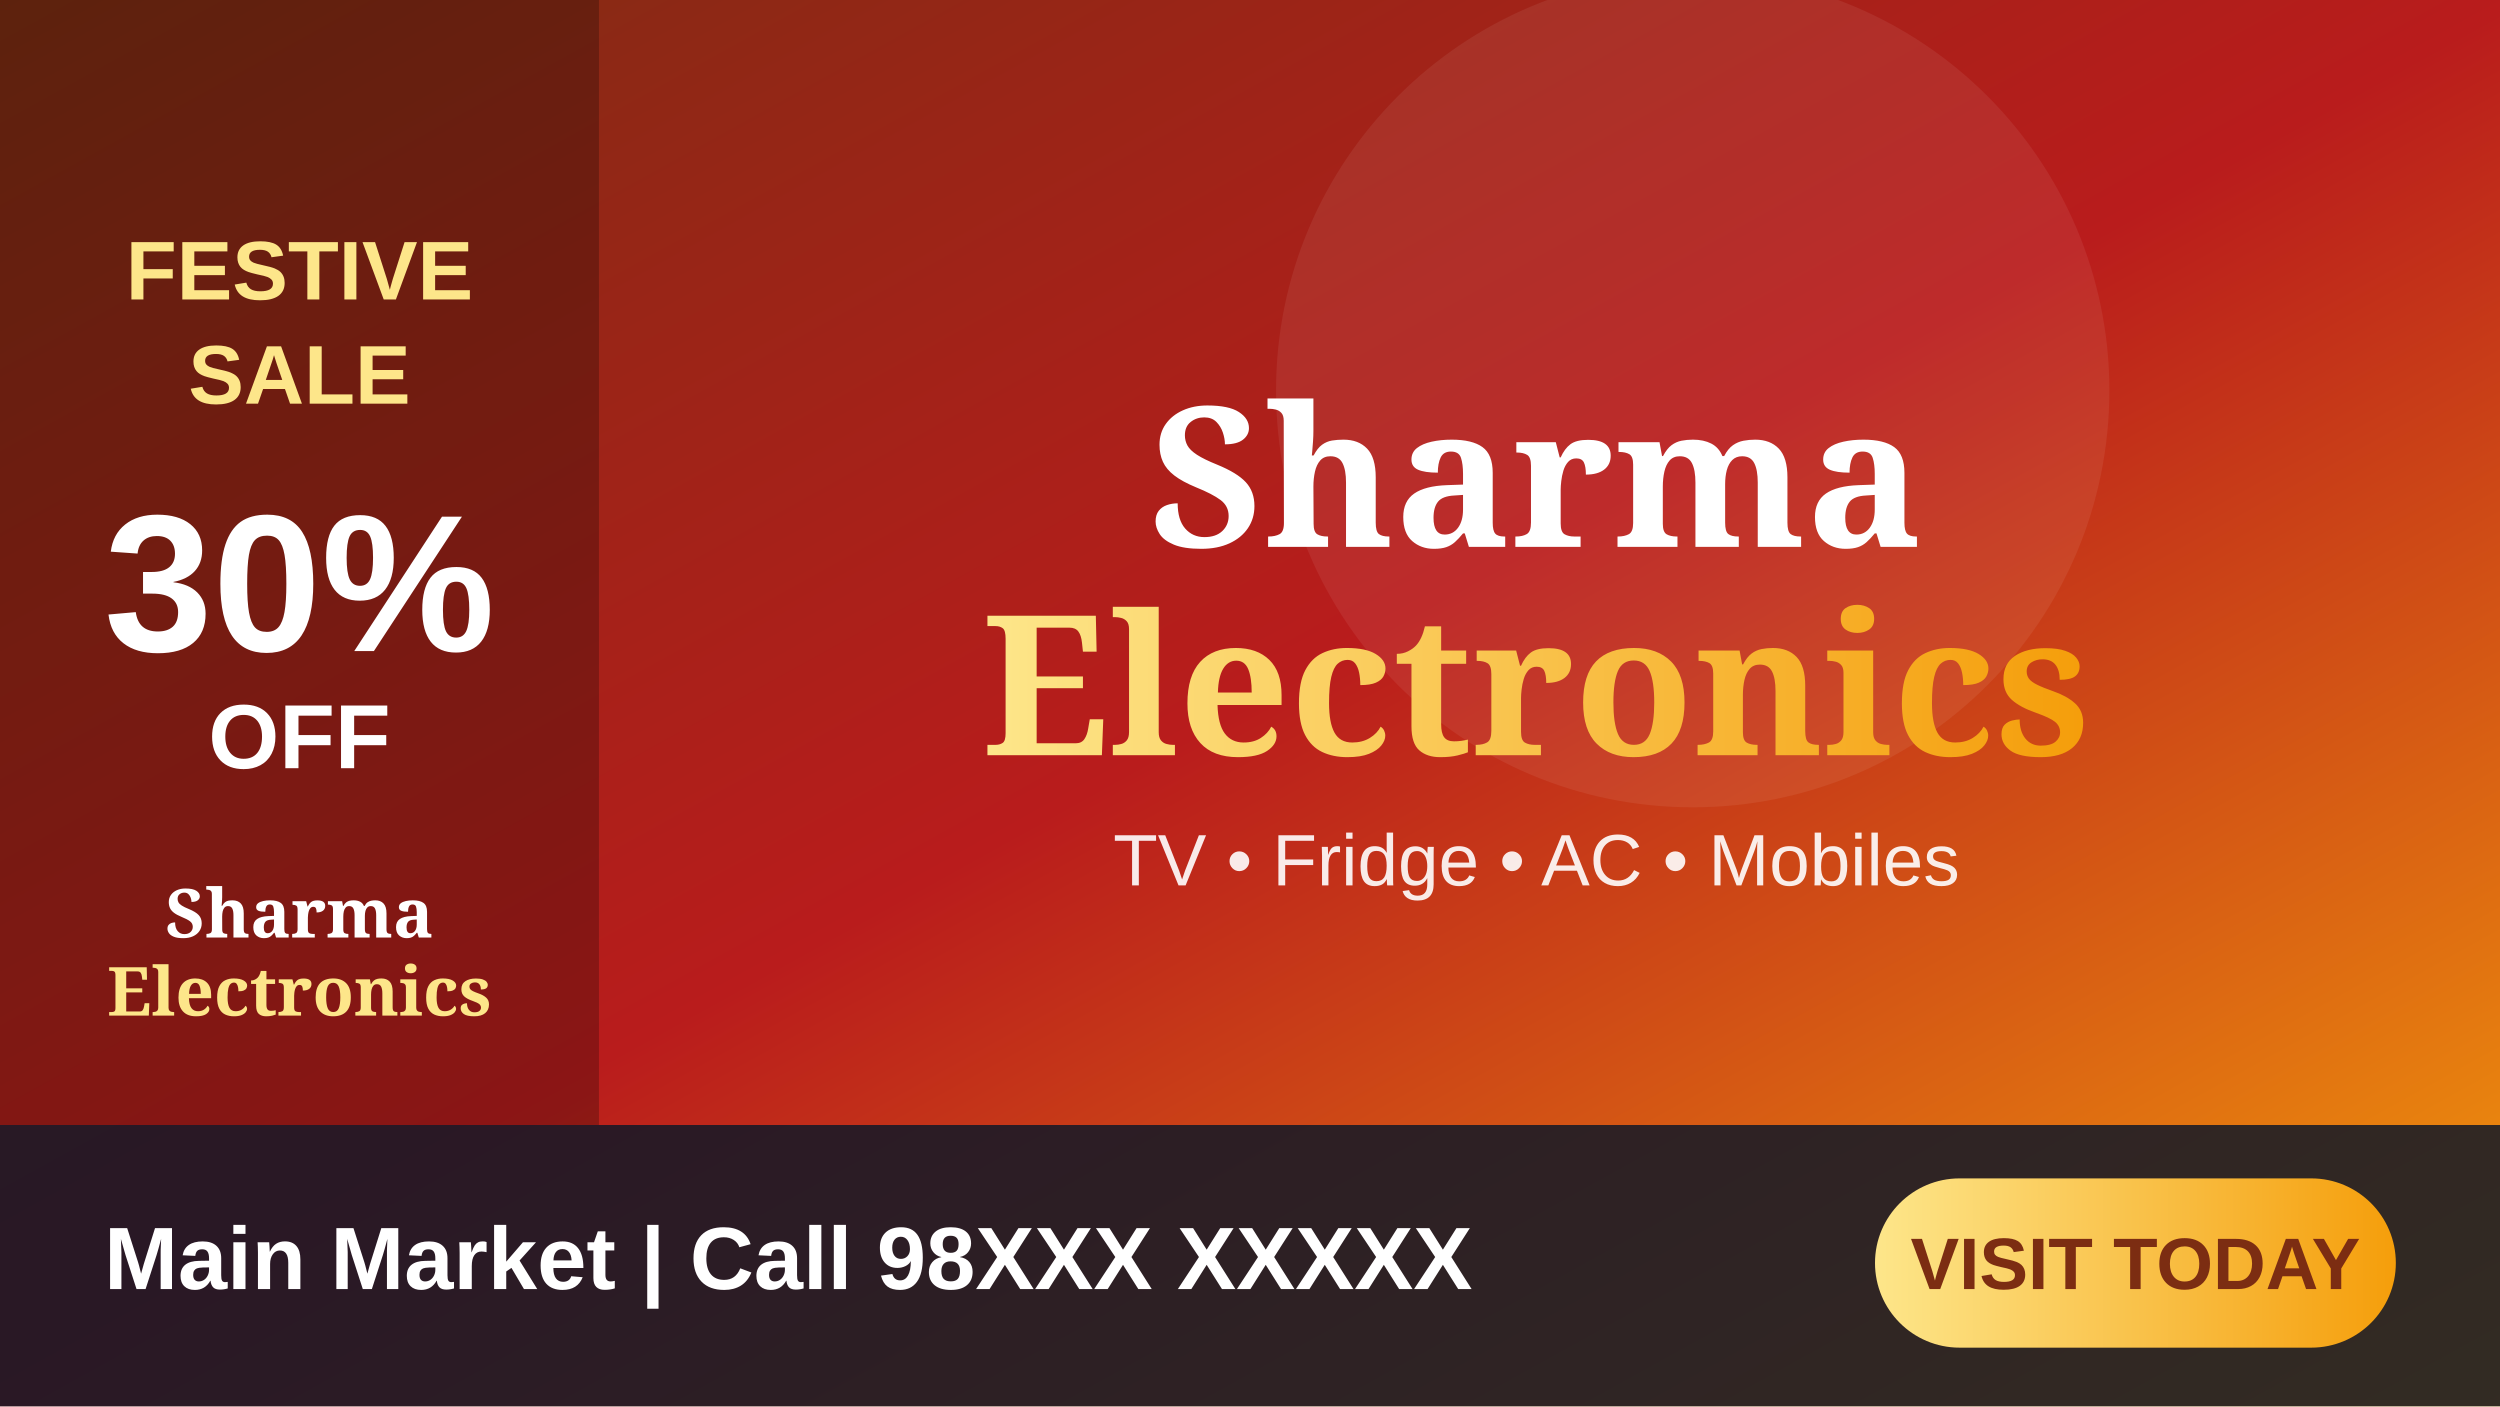
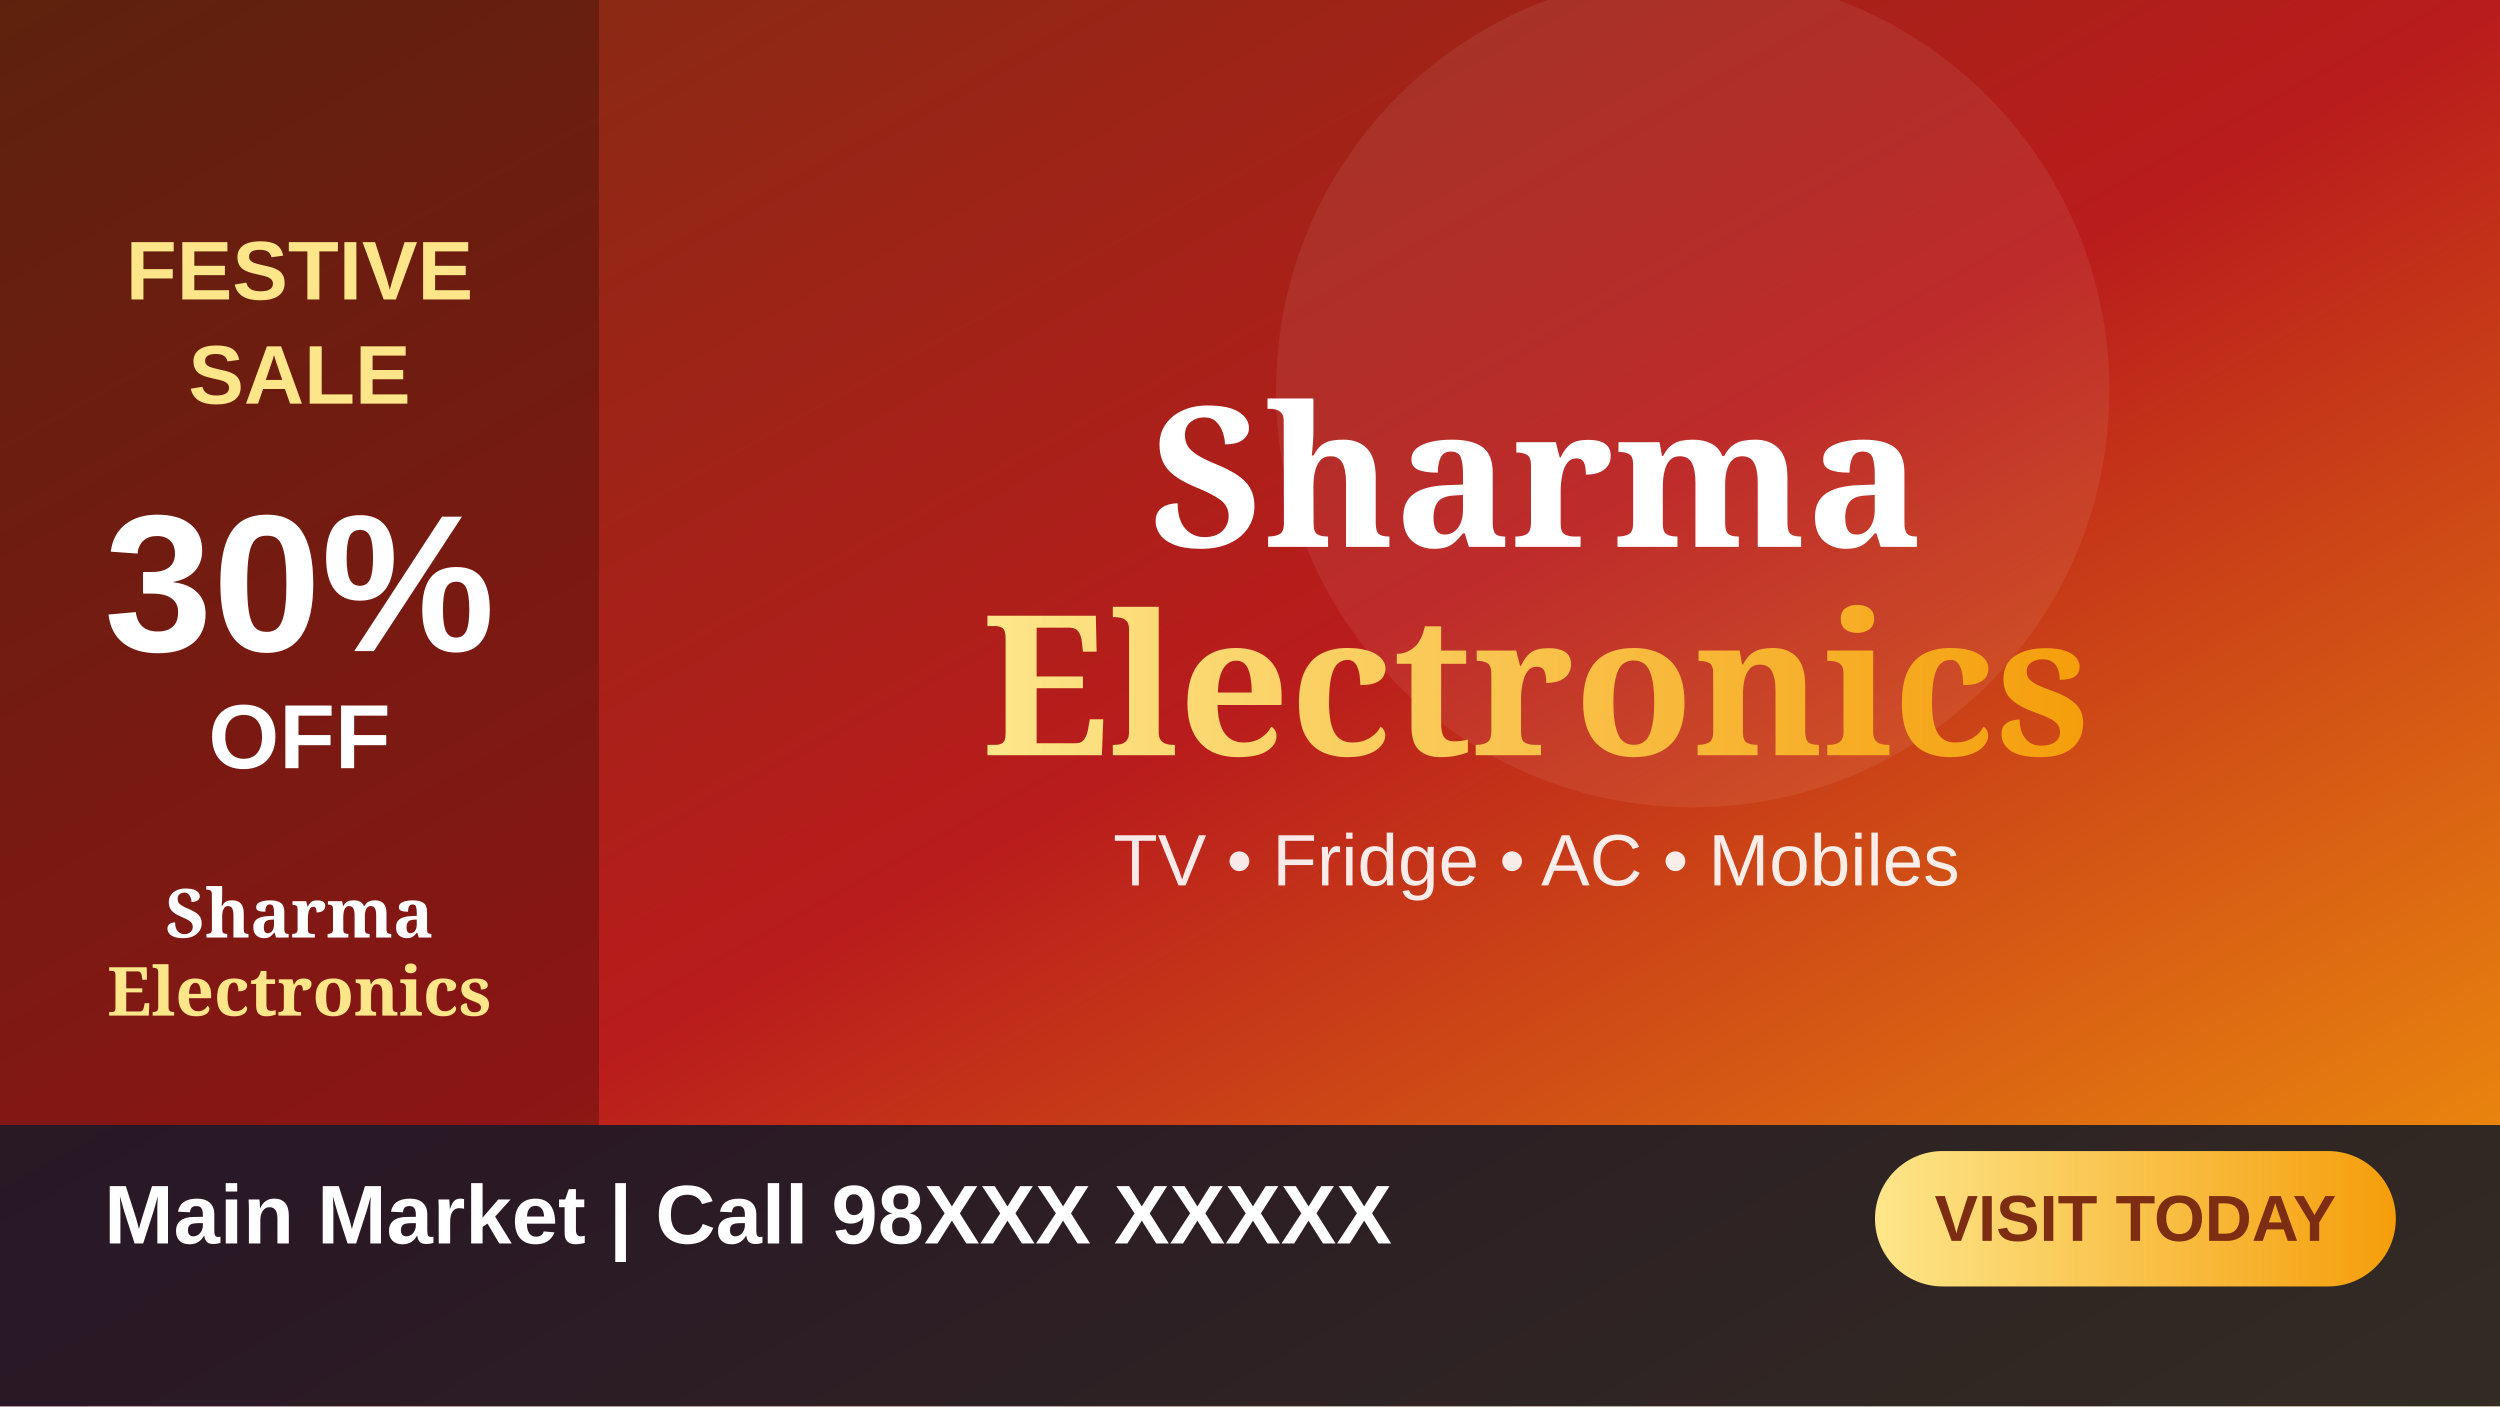
<svg xmlns="http://www.w3.org/2000/svg" viewBox="0 0 1920 1080" width="1920" height="1080">
  <defs>
    <linearGradient id="bg" x1="0" y1="0" x2="1" y2="1">
      <stop offset="0" stop-color="#7c2d12" />
      <stop offset="0.5" stop-color="#b91c1c" />
      <stop offset="1" stop-color="#f59e0b" />
    </linearGradient>
    <linearGradient id="gold" x1="0" y1="0" x2="1" y2="0">
      <stop offset="0" stop-color="#fde68a" />
      <stop offset="1" stop-color="#f59e0b" />
    </linearGradient>
  </defs>
  <rect width="1920" height="1080" fill="url(#bg)" />
  <circle cx="1300" cy="300" r="320" fill="#fff" opacity="0.07" />
  <text x="1180" y="420" text-anchor="middle" font-family="Georgia, serif" font-size="150" font-weight="700" fill="#fff">Sharma</text>
  <text x="1180" y="580" text-anchor="middle" font-family="Georgia, serif" font-size="150" font-weight="700" fill="url(#gold)">Electronics</text>
  <text x="1180" y="680" text-anchor="middle" font-family="Arial, sans-serif" font-size="56" fill="#fff" opacity="0.9">TV • Fridge • AC • Mobiles</text>
  <rect x="0" y="0" width="460" height="864" fill="#000" opacity="0.25" />
  <text x="230" y="230" text-anchor="middle" font-family="Arial, sans-serif" font-size="64" font-weight="700" fill="#fde68a">FESTIVE</text>
  <text x="230" y="310" text-anchor="middle" font-family="Arial, sans-serif" font-size="64" font-weight="700" fill="#fde68a">SALE</text>
  <text x="230" y="500" text-anchor="middle" font-family="Arial Black, Arial, sans-serif" font-size="150" font-weight="900" fill="#fff">30%</text>
  <text x="230" y="590" text-anchor="middle" font-family="Arial, sans-serif" font-size="70" font-weight="700" fill="#fff">OFF</text>
  <text x="230" y="720" text-anchor="middle" font-family="Georgia, serif" font-size="52" font-weight="700" fill="#fff">Sharma</text>
  <text x="230" y="780" text-anchor="middle" font-family="Georgia, serif" font-size="52" font-weight="700" fill="#fde68a">Electronics</text>
  <rect x="0" y="864" width="1920" height="216" fill="#111827" opacity="0.85" />
-   <text x="80" y="990" font-family="Arial, sans-serif" font-size="68" font-weight="700" fill="#fff">Main Market  |  Call 98XXX XXXXX</text>
-   <rect x="1440" y="905" width="400" height="130" rx="65" fill="url(#gold)" />
-   <text x="1640" y="990" text-anchor="middle" font-family="Arial, sans-serif" font-size="56" font-weight="800" fill="#7c2d12">VISIT TODAY</text>
+   <text x="80" y="955" font-family="Arial, sans-serif" font-size="64" font-weight="700" fill="#fff">Main Market  |  Call 98XXX XXXXX</text>
+   <rect x="1440" y="884" width="400" height="104" rx="52" fill="url(#gold)" />
+   <text x="1640" y="953" text-anchor="middle" font-family="Arial, sans-serif" font-size="50" font-weight="800" fill="#7c2d12">VISIT TODAY</text>
</svg>
